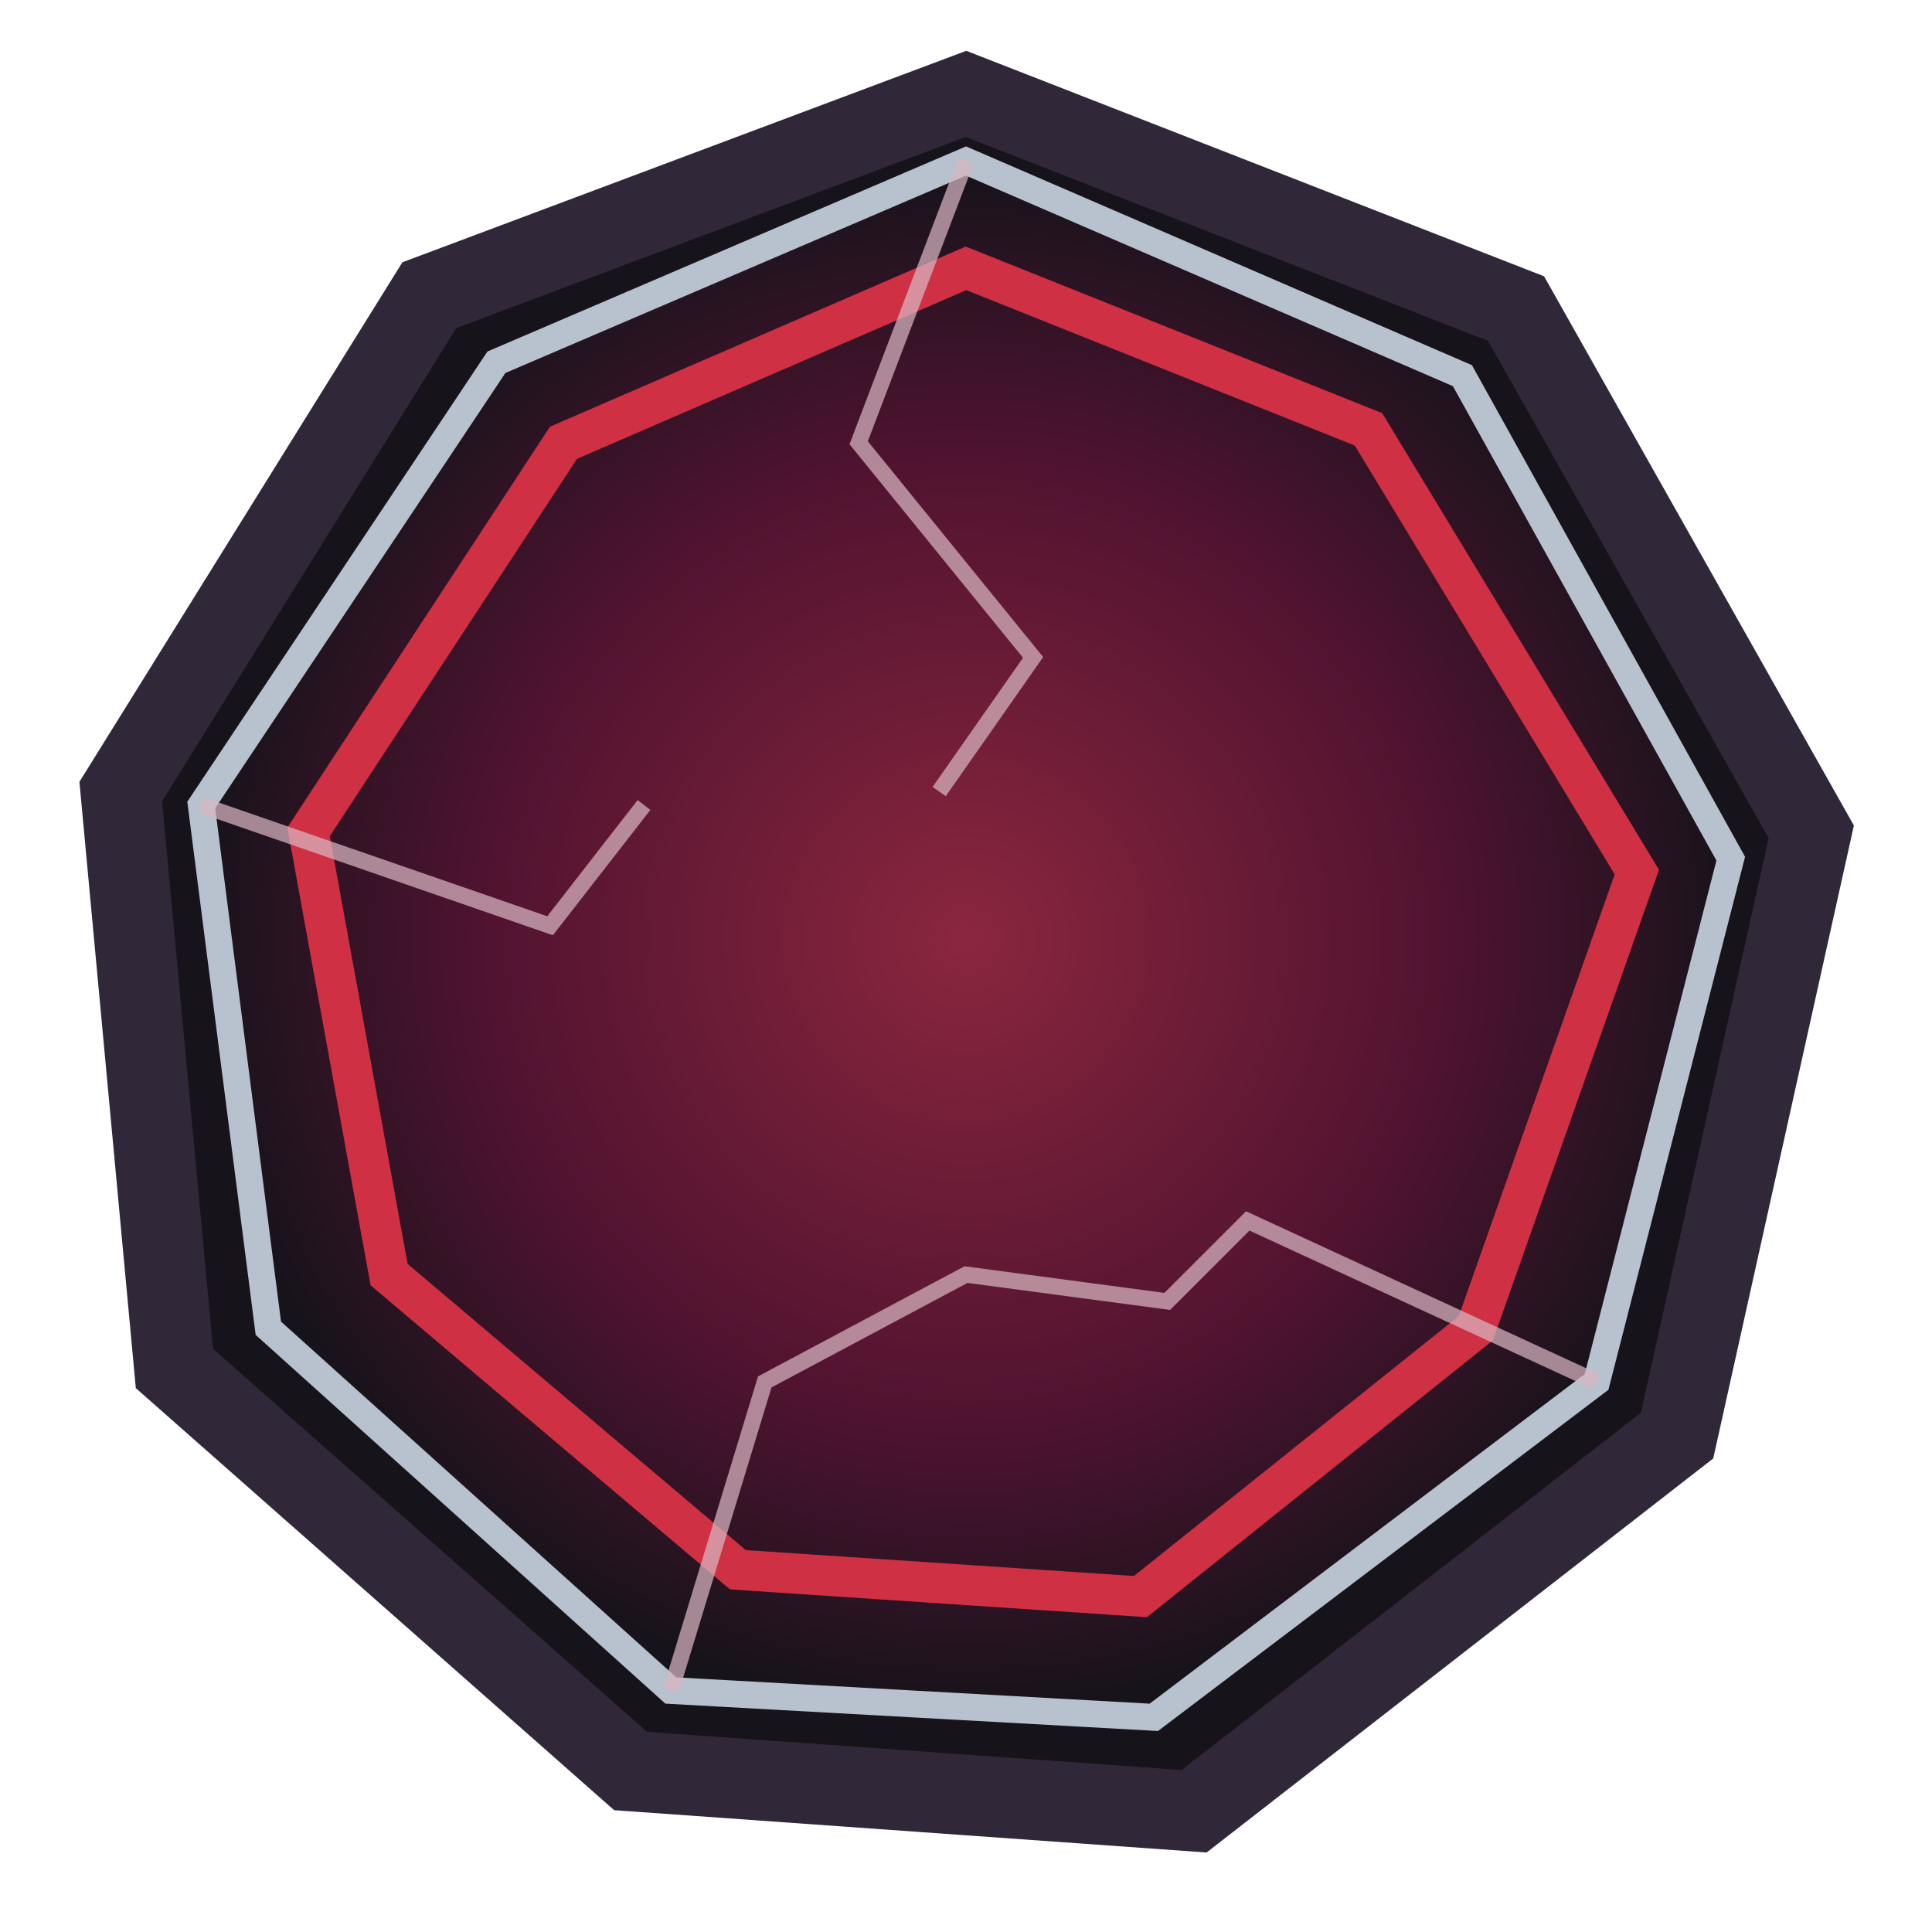
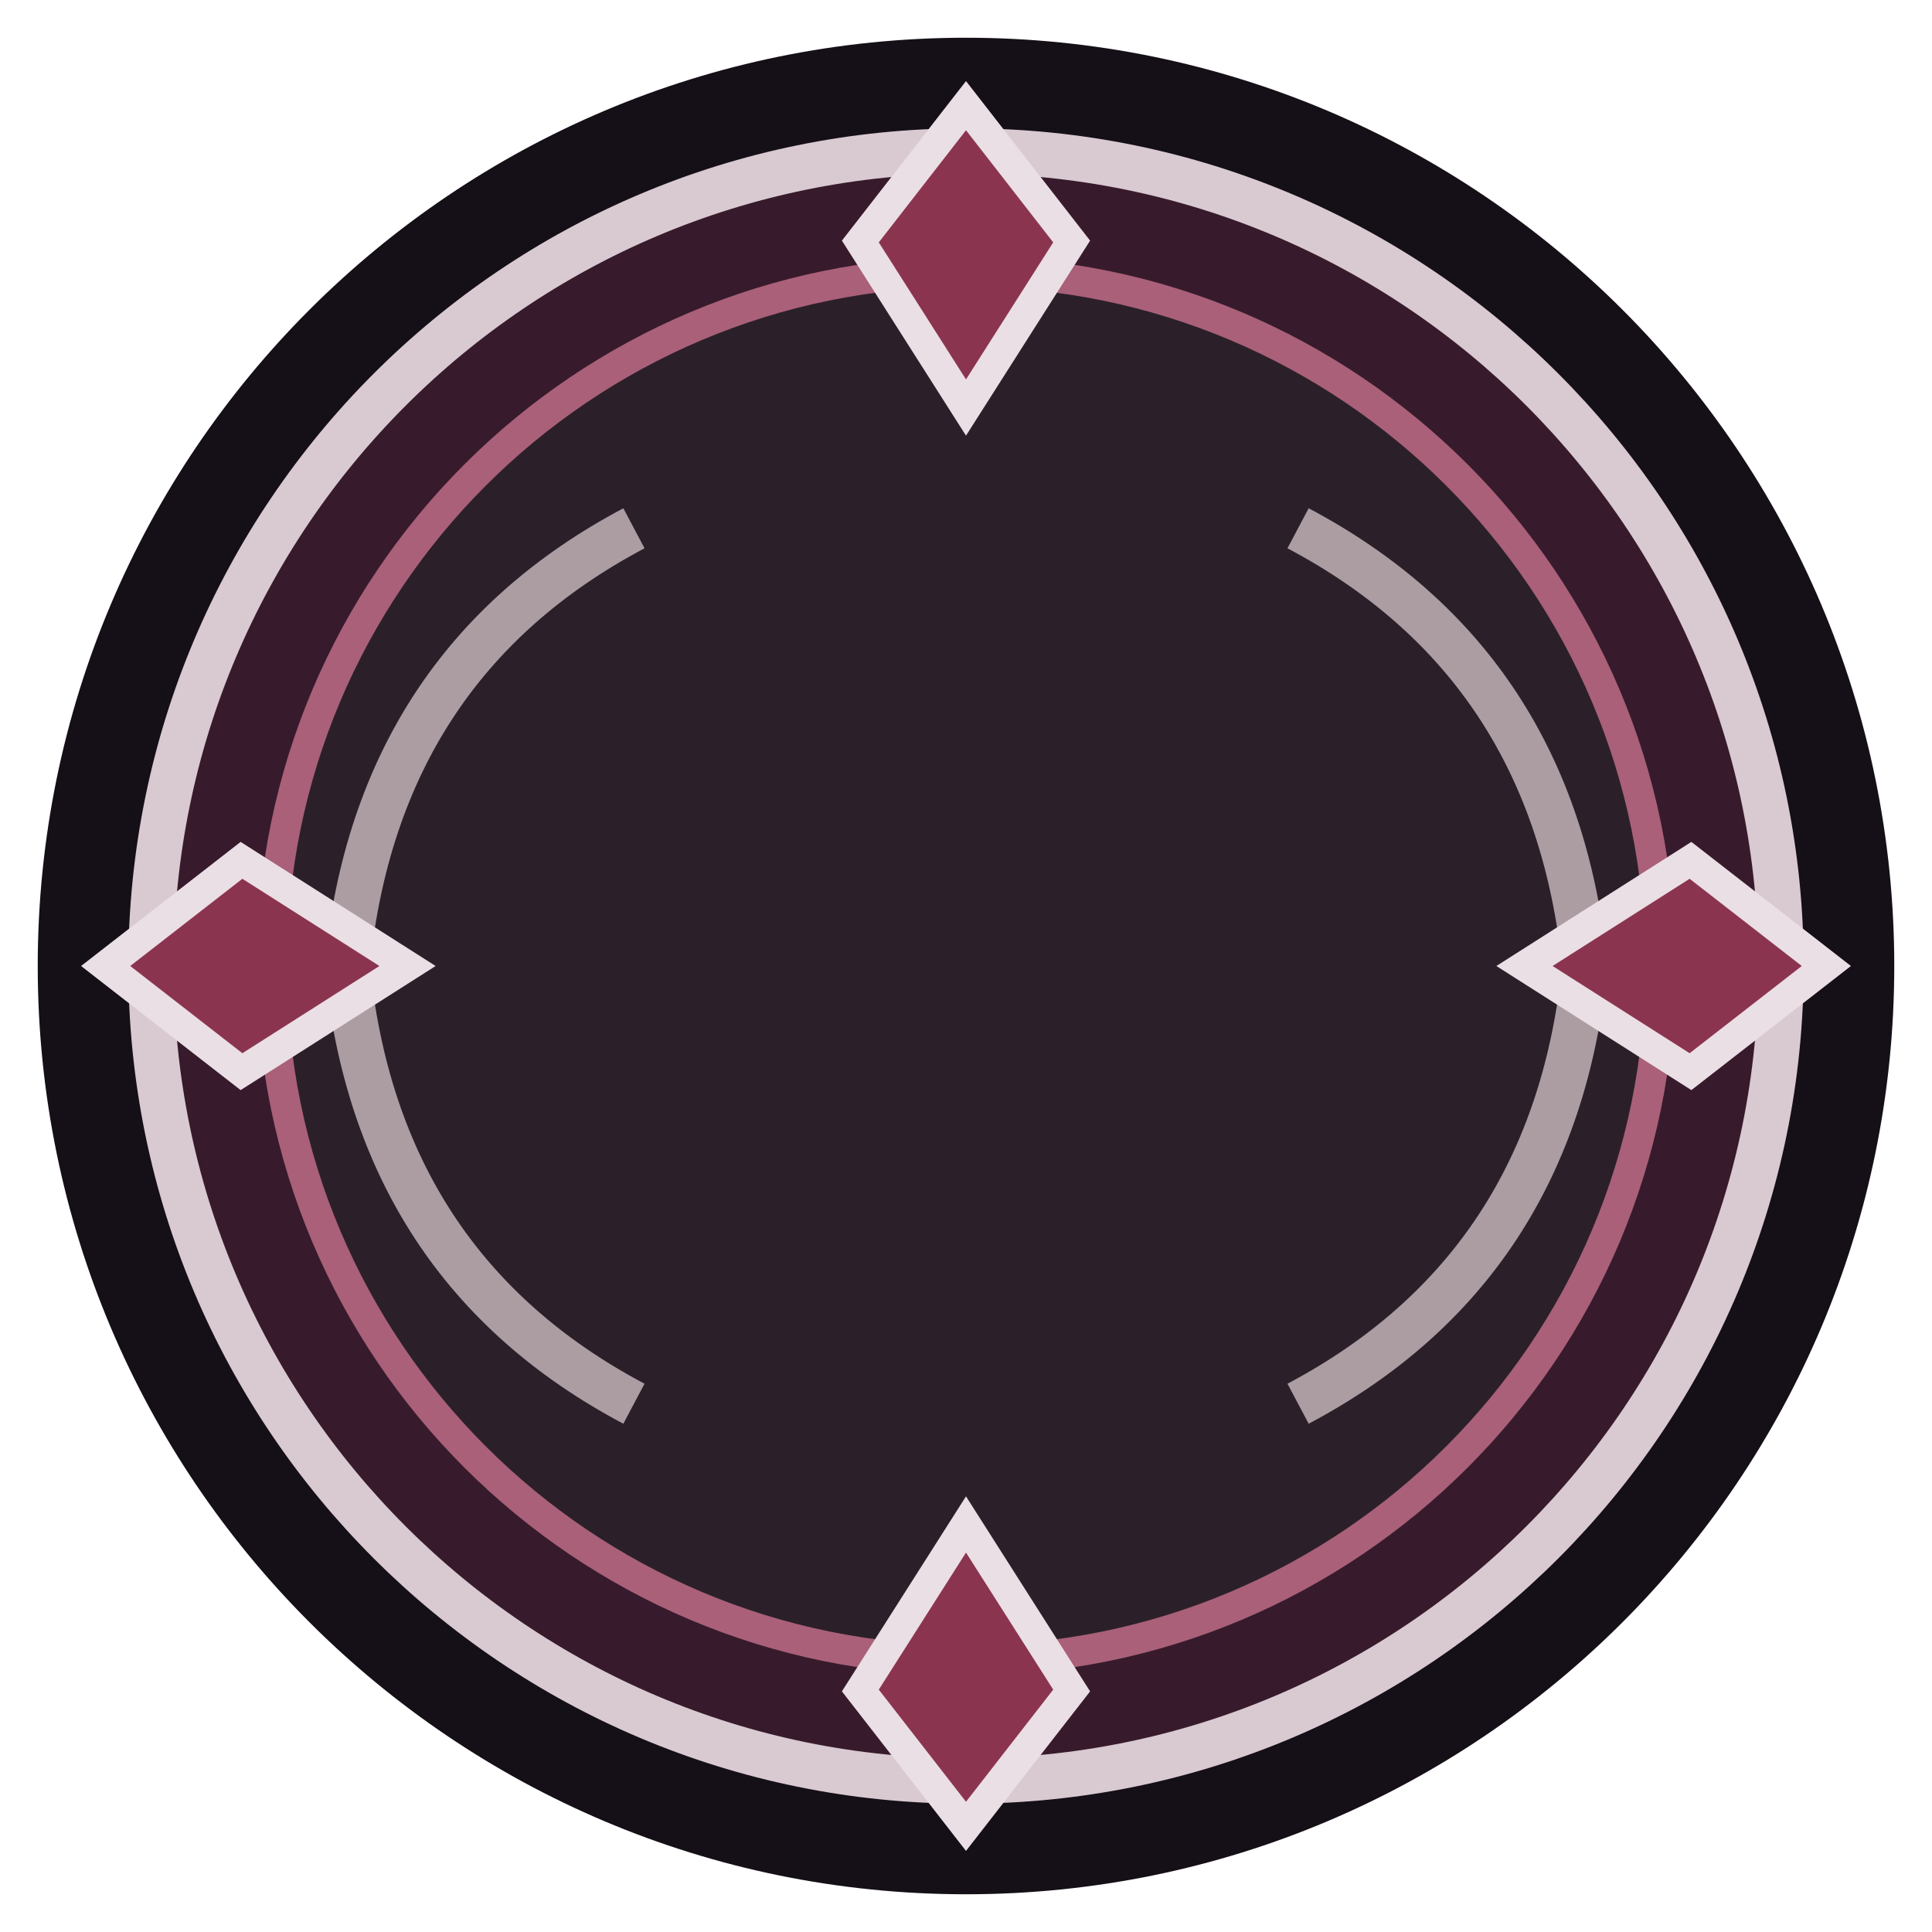
- <svg xmlns="http://www.w3.org/2000/svg" width="144" height="144" viewBox="0 0 144 144">
-   <defs>
-     <radialGradient id="ruby">
-       <stop stop-color="#8b263e" />
-       <stop offset=".62" stop-color="#511330" />
-       <stop offset="1" stop-color="#17131b" />
-     </radialGradient>
-   </defs>
-   <path d="M72 7 113 23 135 62 125 107 89 135 47 132 13 102 9 59 32 22Z" fill="#17131b" stroke="#302738" stroke-width="6" />
-   <path d="M72 12 109 28 129 64 119 103 86 128 50 126 20 99 15 60 37 27Z" fill="url(#ruby)" stroke="#b8c2ce" stroke-width="2" />
-   <path d="M72 20 102 32 122 65 110 99 85 119 55 117 29 95 23 62 42 33Z" fill="none" stroke="#cf3044" stroke-width="3" />
-   <path d="M72 12 64 33 77 49 70 59m49 44-26-12-6 6-15-2-15 8-7 23M15 60 41 69 48 60" fill="none" stroke="#d8b5c0" stroke-width="1.2" opacity=".72" />
+ <svg xmlns="http://www.w3.org/2000/svg" width="128" height="128" viewBox="0 0 128 128">
+   <circle cx="64" cy="64" r="58" fill="#291725" stroke="#150f17" stroke-width="7" />
+   <circle cx="64" cy="64" r="54" fill="#371b2c" stroke="#d9c9d0" stroke-width="3" />
+   <circle cx="64" cy="64" r="46" fill="#2b2029" stroke="#a96078" stroke-width="2" />
+   <path d="M23 64Q25 44 42 35M105 64q-2-20-19-29M23 64q2 20 19 29m63-29q-2 20-19 29" fill="none" stroke="#f4e3e7" stroke-width="3" opacity=".64" />
+   <path d="M64 7l7 9-7 11-7-11Zm0 94 7 11-7 9-7-9ZM7 64l9-7 11 7-11 7Zm94 0 11-7 9 7-9 7Z" fill="#8b3450" stroke="#eadfe4" stroke-width="2" />
</svg>
